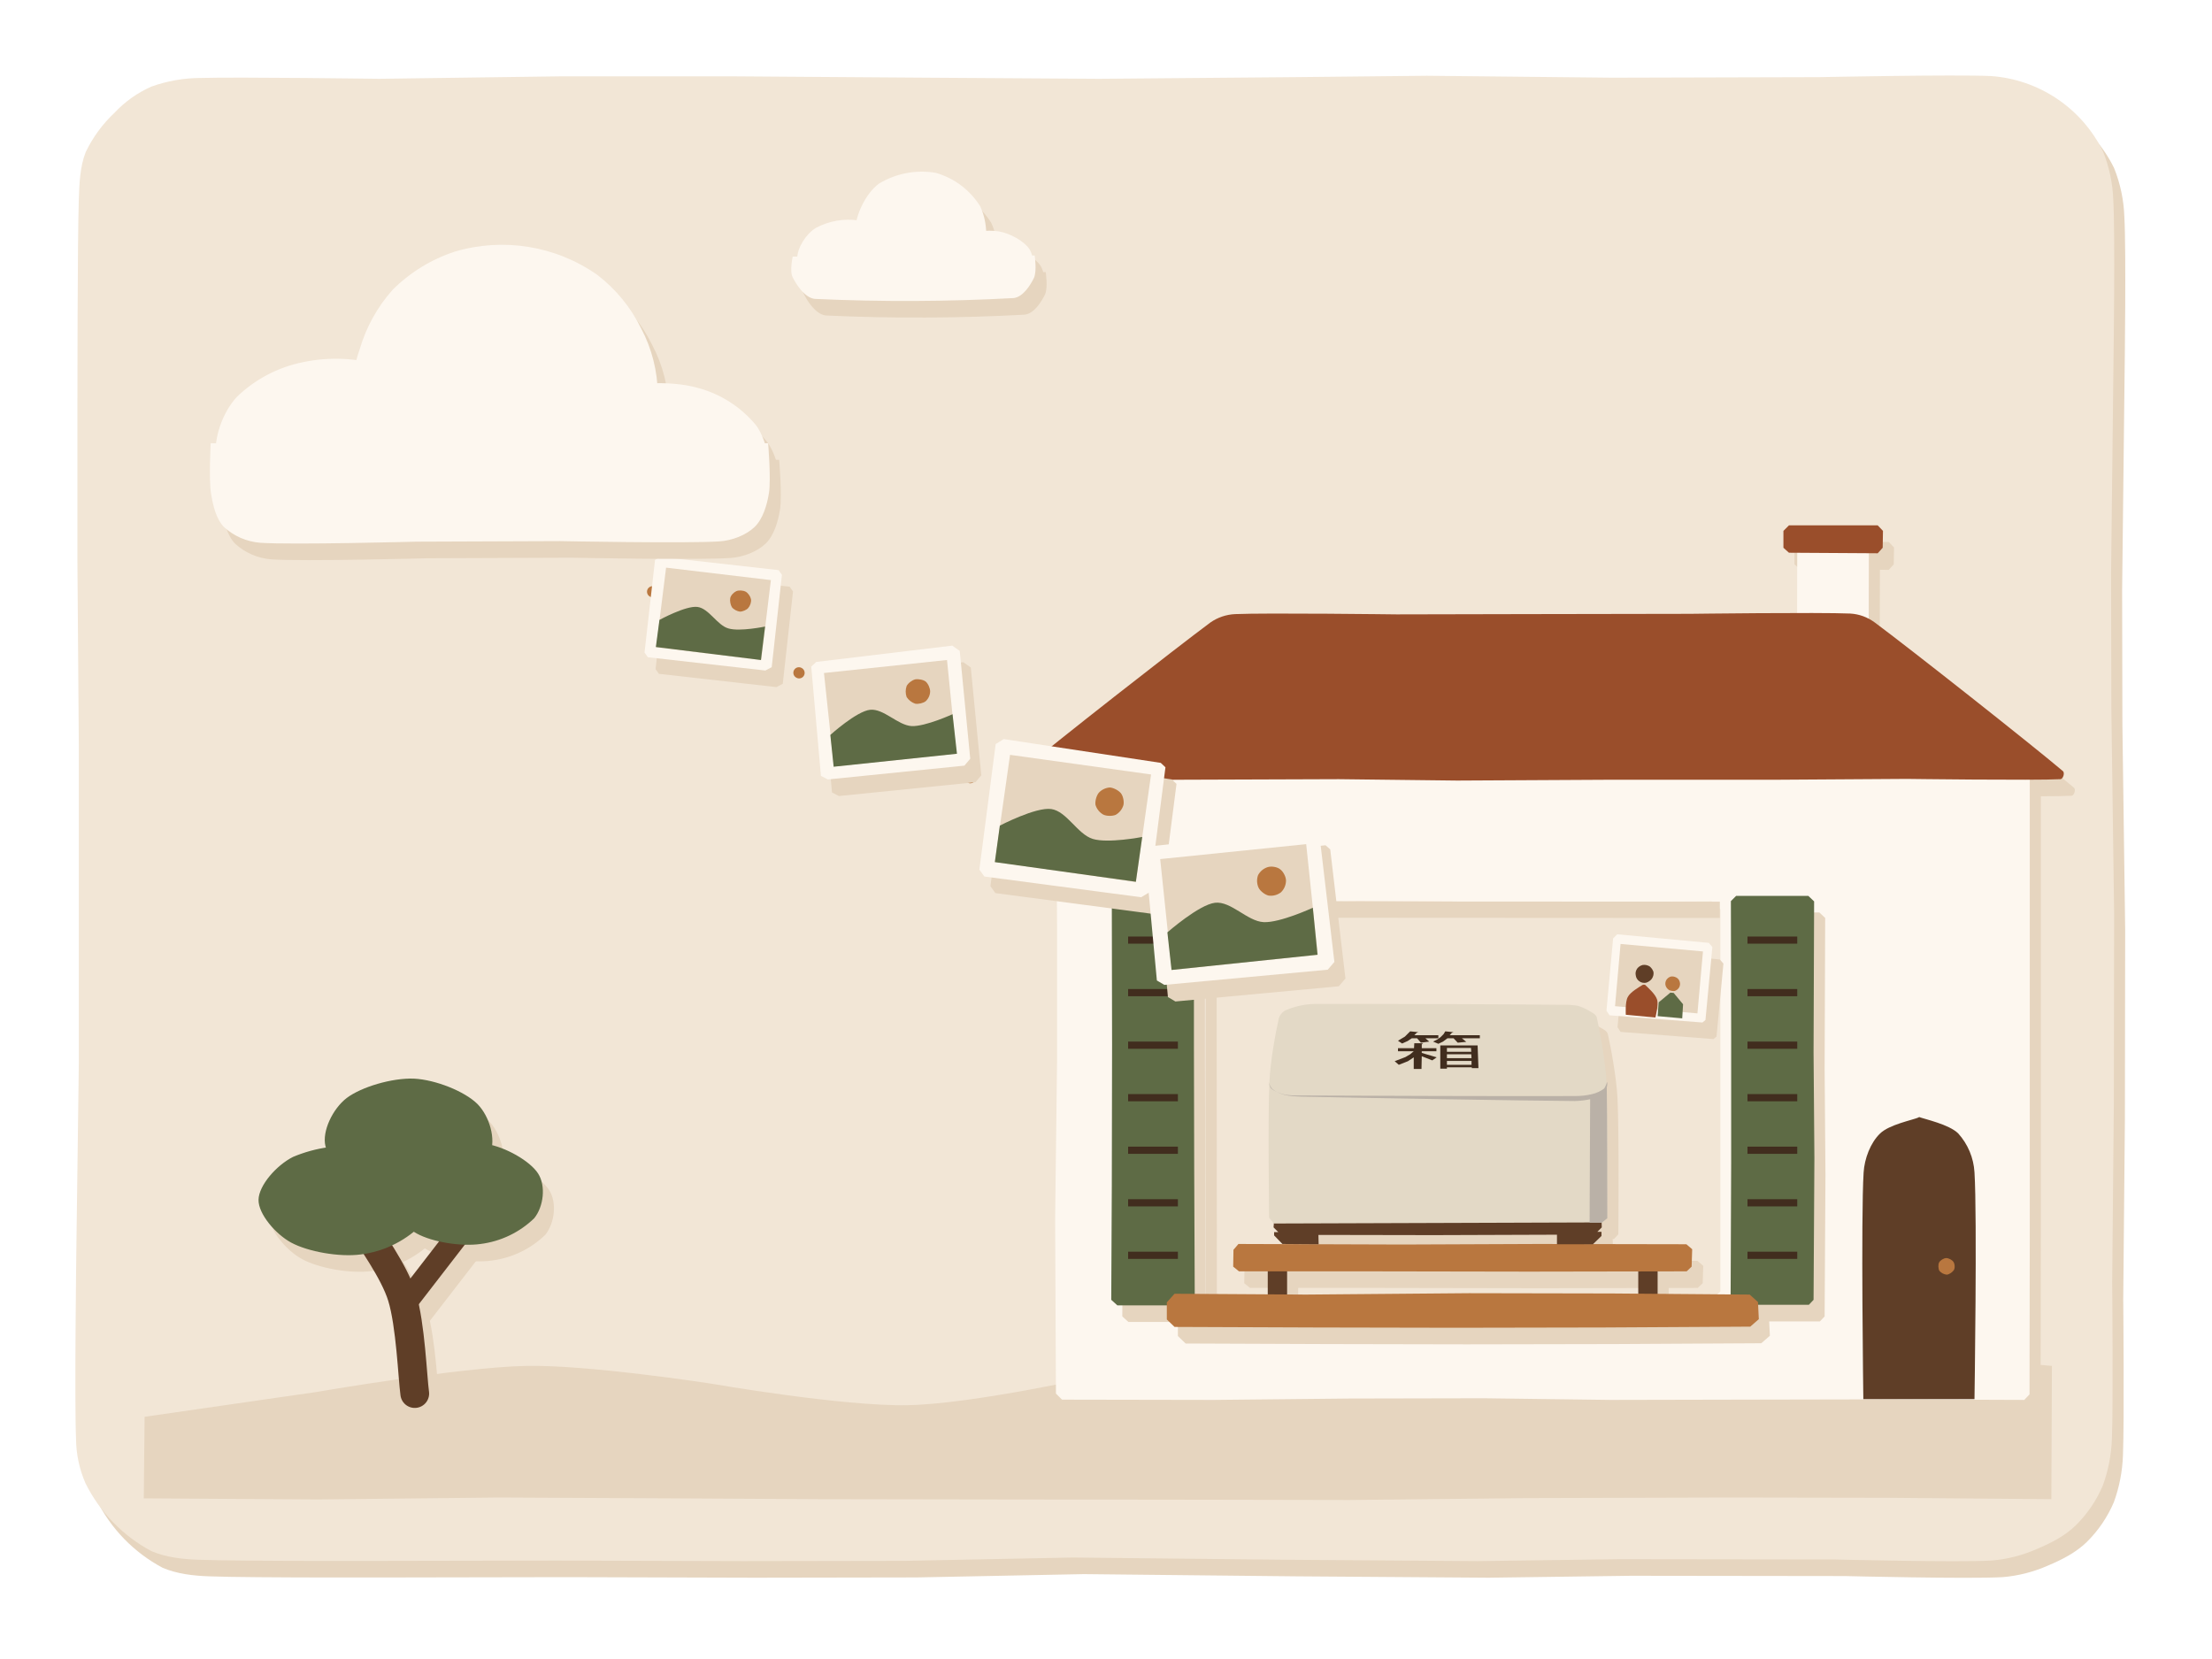
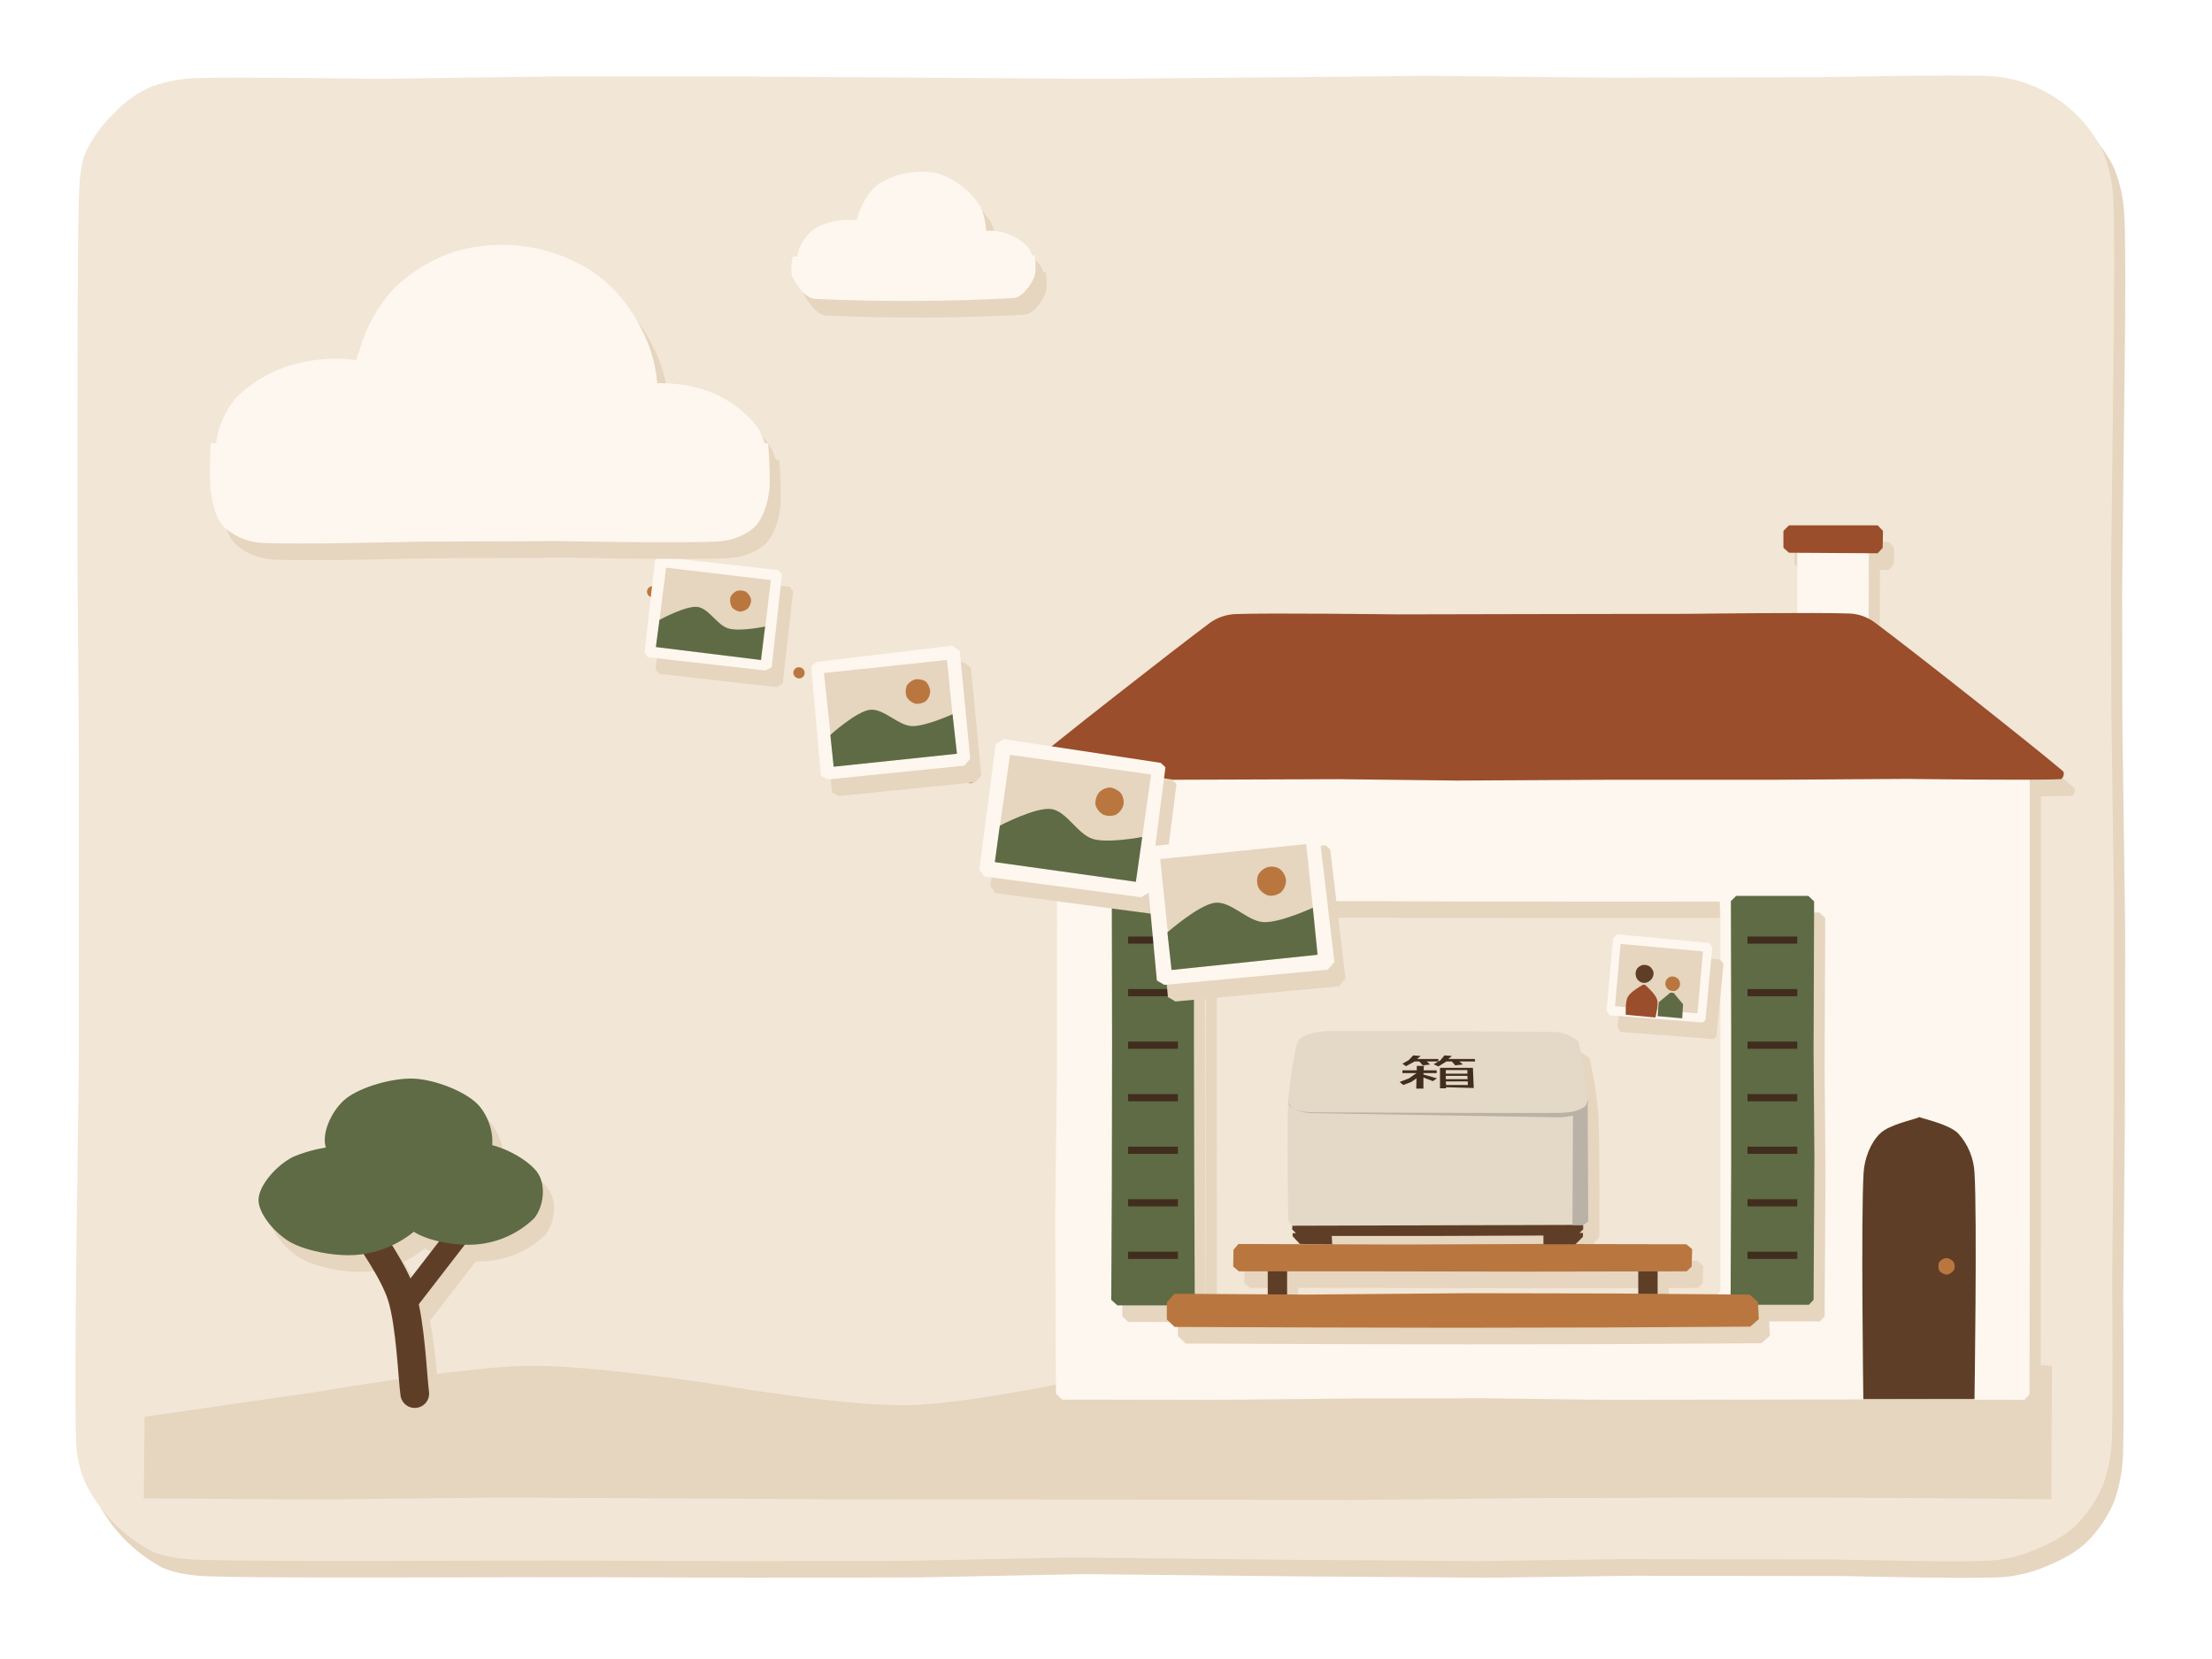
<svg xmlns="http://www.w3.org/2000/svg" viewBox="0 0 800 600">
  <defs>
    <path id="demenageur_svg-a" d="M28.5 72.2c.2-5.8.4-11.9 2.5-17.2a48 48 0 0 1 10.4-14.2 41 41 0 0 1 13.4-9.5 53 53 0 0 1 17.6-3.1c13.7-.4 64.7.3 64.7.3l66.2-.9h61l71.2.5 62.1.4 70.5-.6 48-.5 67.1.7 74.8-.2s49-1 62-.4a49 49 0 0 1 40.6 27.3 52 52 0 0 1 3.7 17.6c.7 12.3.1 56 .1 56l-.9 79 .1 49 1 73.9-.1 68.5-.6 65s.4 44.2-.1 56.5a55 55 0 0 1-3.3 17 45 45 0 0 1-9.8 14.4c-3.9 3.8-9 6.4-14 8.5a51 51 0 0 1-16.5 4.2c-12.2.7-57.1-.4-57.1-.4l-77.2-.1-51.5.7-70-.5-76.4-.8-60.5 1.2-58.7.1-67.6-.2-55.5.1s-58.9.2-74.1-.4c-5.7-.2-11.7-.9-16.8-3.1a56 56 0 0 1-23.9-24.6 41 41 0 0 1-3.4-16c-.6-13.9.1-67.4.1-67.4l.9-68.2V269.2l-.5-65.5v-59.1s0-57.5.5-72.4" />
    <path id="demenageur_svg-b" fill="none" stroke-linecap="round" stroke-linejoin="round" stroke-width="10.4" d="M150 504c-.8-5.8-1.5-24.9-4.6-35-2.8-9.2-11.6-21.1-14-25.3" />
    <path id="demenageur_svg-c" fill="none" stroke-linecap="round" stroke-linejoin="round" stroke-width="8.1" d="m146.5 471.5 19.7-25.5" />
    <path id="demenageur_svg-d" d="M106 418.4a51 51 0 0 1 26.1-3.6 36 36 0 0 1 20.4 11.4 16 16 0 0 1-.7 17.4 38 38 0 0 1-21.4 10.1c-7.7 1-19-1-25.1-4.3-5.7-3.1-11.9-10.4-11.8-15.5.1-5.2 6.5-12.5 12.5-15.5m88.6 6c2.9 4.5 2 12-1.4 16.2a34 34 0 0 1-19.4 9.3c-7.1 1-17.5-.7-23.1-3.8-5.3-2.9-10.8-9.8-10.6-14.6s6.6-11.3 12.1-14c5.9-3 16.5-5 23.6-3.8 7 1.1 15.9 6.2 18.8 10.7m-69.2-27.3c5.3-4 16.4-7.3 24.3-7 7.9.4 18.3 4.6 22.9 9.1 4.4 4.4 6.9 12.8 4.6 18.1-2.2 5.3-10.7 11.8-18 13.7s-19.1.7-26-2.1c-6.6-2.6-14.2-9.1-15.5-14.4s2.6-13.5 7.7-17.4" />
    <path id="demenageur_svg-e" d="m650 197.9 2-1.8 21.9-.2 2 2.2-.1 43.7-1.6 2.3-22.1-.2-2.2-1.8z" />
    <path id="demenageur_svg-f" d="m645 192 2-2h32.1l1.9 2-.1 6.1-1.8 2-32.1-.2-2-1.8z" />
    <path id="demenageur_svg-g" d="m381.9 276.2 2.2-2.1 47.1-.1h55.9l44.2-.1 54.8.4 43.3-.2h102.9l1.8 1.6v165.9l-.1 62.7-1.9 2-51.7-.2-50.6.1-47.3.1-45.9-.6-48.6.1-49.1.5-54.8-.1-2.2-2.2-.3-63 .7-57v-49.2z" />
    <path id="demenageur_svg-h" d="M371 281.8c-1.1-.1-2.2-2.4-1.3-3.2 11.1-9.4 55.3-44 68.1-53.5a17 17 0 0 1 8.9-3c11.2-.5 58.4.1 58.4.1l46.9-.1 59.1-.1s46.9-.6 58.1-.1q4.8.3 8.8 3.2c12.8 9.5 56.9 44.3 68.1 53.8.7.6.1 2.8-.9 2.9-9.4.5-55.6-.1-55.6-.1l-46.4.3h-60.3l-55.9.3-42.8-.5-57.5.2s-46.2.4-55.7-.2" />
    <path id="demenageur_svg-i" d="m402.1 325.9 1.9-2.1 26.1.4 1.7 1.6v51.8l.1 45.3.2 47.1-2 2.1h-26l-2.2-2 .2-41.2.1-51.2z" />
    <path id="demenageur_svg-j" d="m626 325.9 1.9-1.9H654l2.1 2-.2 54.5.3 38.3-.3 51.3-1.7 1.8h-26l-2.3-2 .2-49.3v-47.5z" />
    <path id="demenageur_svg-k" d="m583.4 339.4 1.5-1.5L618 341l1.3 1.5-2.5 26.4-1.1.9-33.6-2.6-1.1-1.7z" />
    <path id="demenageur_svg-n" fill="none" stroke-linecap="butt" stroke-linejoin="round" stroke-width="7" d="M462 458v12m134-12v12" />
    <path id="demenageur_svg-o" d="m446.1 452 1.8-2.1 59.4.2 49.2-.2 53.4.1 2.1 1.8-.2 6.3-1.8 1.7-56.9.1-57.7-.1h-47.3l-2.1-1.7z" />
-     <path id="demenageur_svg-l" d="M460.8 445.6h16l.1 4.4-13.1-.1-3-3.1zm102.3-.1h16.1v1.5l-3.1 3h-13zm-102.2-5.4 52.9.1 65.4-.1.1 3.8-2.6 2.6-58.2.2-55.2-.1-2.7-2.7z" />
-     <path id="demenageur_svg-m" d="M459 440.4s-.5-37 .1-49c.3-7.7 2.4-18.7 3.4-23.1q.5-1.7 2.2-2.8a28 28 0 0 1 10.4-2.4c16-.1 74.1.1 90.1.3q3-.1 5.6.4 2.4.8 4.3 2c.9.5 2.1 1.1 2.4 2.2 1 4.3 3.1 15.5 3.5 23.3.6 12.1.3 49.1.3 49.1l-1.6 1.7-119 .4z" />
+     <path id="demenageur_svg-l" d="M467.5 446h14.1l.2 4-11.7-.1-2.6-2.8zm90.7-.1h14.3v1.4l-2.7 2.7h-11.6zm-90.6-4.9h104.9l.1 3.6-2.3 2.2-51.6.2h-49l-2.4-2.4z" />
+     <path id="demenageur_svg-m" d="M465.9 441.4s-.5-32.7 0-43.3a148 148 0 0 1 3.1-20.5q.5-1.6 2-2.5c1-.7 2.6-1.1 4-1.5q2.4-.6 5.2-.7c14.2-.1 65.7.1 79.9.3q2.7-.1 5 .4a14 14 0 0 1 3.7 1.7c.9.5 2 1 2.2 2 .9 3.7 2.7 13.7 3.1 20.6.5 10.7.3 43.5.3 43.5l-1.5 1.6-105.5.3z" />
    <path id="demenageur_svg-p" d="m422 471 2.8-3.1 47.5.3 59-.5 51.8.1 49.7.4 3 2.7.3 6.2-3.1 2.7-53 .3-53.6.1-50.5-.1-51.1-.2-2.8-2.7z" />
    <path id="demenageur_svg-q" d="M295.1 82.4a25 25 0 0 1 15.2-2.7c4.6.9 10.3 4.4 12.4 7.8s1.9 9.3-.2 12.6c-2.2 3.4-8 6.9-12.7 7.7s-11.8-.7-15.4-3.1a15 15 0 0 1-6.1-11.3c.1-3.8 3.1-8.7 6.8-11m43.3-19.9a28 28 0 0 1 16.1 12.1 24 24 0 0 1 .3 19.3 28 28 0 0 1-16.8 11.4 30 30 0 0 1-20.5-3.9 25 25 0 0 1-8.3-17.6c.1-5.8 3.8-13.8 8.7-17.4a30 30 0 0 1 20.5-3.9m33.9 38.3a19 19 0 0 1-10.7 7.1c-4.1.8-10.6-.4-14-2.5-3.3-2-6.5-6.5-6.5-9.8s3-7.9 6.4-9.9c3.3-2 9.6-2.7 13.8-2 4.1.7 9.2 3.6 11 6.4s1.8 7.7 0 10.7m-85.6-8 87.5-.4s.9 5.7-.3 8.2c-1.3 2.6-3.9 6.8-7.3 7.2a718 718 0 0 1-71.9.3c-3.7-.4-6.7-5.2-8-7.8-1.2-2.2 0-7.5 0-7.5" />
    <path id="demenageur_svg-r" d="m236.9 202.5 2-1.1 42.7 4.8 1.2 1.7-3.7 33.4-2.3 1.2-42.5-4.8-1.2-1.7z" />
    <path id="demenageur_svg-s" d="M158.5 148.5a29 29 0 0 1 2.4 22.5 37 37 0 0 1-16.1 18.7 55 55 0 0 1-27.7 5.8 52 52 0 0 1-25.9-9.4 34 34 0 0 1-13.1-20.3c-.9-7 2.2-16.4 7.5-22.2a48 48 0 0 1 23.9-12.6 58 58 0 0 1 28.7 1.2 42 42 0 0 1 20.3 16.3m73.4-29.7a52 52 0 0 1 6 23.6 50 50 0 0 1-25.2 41.5 58 58 0 0 1-25.4 7.6c-8.5.5-17.7-2-25.7-5s-16.9-7.1-22.5-13.1a47 47 0 0 1-9.1-46.8 56 56 0 0 1 12-21.8A57 57 0 0 1 164.5 91a60 60 0 0 1 51.5 8.4 55 55 0 0 1 15.9 19.4m-2.9 75.7c-8.4-2-18-8-22.2-14.1-4.3-6-6-15.7-3.3-22.3 2.6-6.5 11.2-14 19.3-17.1 8-3 20.4-3.1 28.9-.9a41 41 0 0 1 21.9 13.9c4.1 6 5.8 15.6 3 22-2.7 6.3-11.5 13.1-19.3 16.2-8 3-19.9 4.2-28.3 2.3M76.2 160.3l44.3.5h62.7l39.5-.4 55.1-.1s1.1 12.9.3 18c-.7 4.4-2.2 9.4-5.2 12.3s-8.1 4.9-12.7 5.2c-11.7.8-57.6-.1-57.6-.1l-52 .2s-44.9 1.2-56.5.4a22 22 0 0 1-13-5.6c-3-3-4.1-8-4.8-12.4-.8-5.1-.1-18-.1-18" />
    <path id="demenageur_svg-t" d="m293.4 241.1 1.8-1.7 49.2-5.9 2.7 1.9 3.8 39-2.1 2.5-49.4 5-2.5-1.3z" />
    <path id="demenageur_svg-u" d="m360.1 269.1 2.9-1.8 56.8 8.6 1.7 1.6-5.8 45.2-3 1.8L356 317l-1.8-2.5z" />
    <path id="demenageur_svg-v" d="m414.1 308.6 1.7-2.5 59.6-6.4 1.7 1.5 5.5 46.7-2.4 2.8-59.1 5.5-2.7-1.6z" />
  </defs>
  <use fill="#e6d5bf" href="#demenageur_svg-a" transform="translate(4 6)" />
  <use fill="#f2e6d6" href="#demenageur_svg-a" />
  <path fill="#e6d5bf" d="m52 541.9.3-29.5 61.7-8.9s52.2-9 76.1-9.5c22.4-.5 67 6.4 67 6.4s47.7 8.3 71.2 7.8c23.5-.4 69.8-10.8 69.8-10.8s46.1-7.3 67.9-9.4c20.8-1.9 62.7-2.8 62.7-2.8s50.6-3.9 75.7-3.3c25 .5 74.8 6.5 74.8 6.5l62.9 5.6-.2 48.2-59.1-.5-57.1-.1-71.8.2-66 .7-51.1-.1-79.2-.1-61.2-.1-53.7-.3-62.4-.3-65.3.7z" />
  <g fill="#e6d5bf" transform="translate(4 6)">
    <use stroke="#e6d5bf" href="#demenageur_svg-b" />
    <use stroke="#e6d5bf" href="#demenageur_svg-c" />
    <use href="#demenageur_svg-d" />
  </g>
  <use stroke="#5f3e27" href="#demenageur_svg-b" />
  <use stroke="#5f3e27" href="#demenageur_svg-c" />
  <use fill="#5e6b45" href="#demenageur_svg-d" />
  <g fill="#e6d5bf" transform="translate(4 6)">
    <use href="#demenageur_svg-e" />
    <use href="#demenageur_svg-f" />
    <use href="#demenageur_svg-g" />
    <use href="#demenageur_svg-h" />
  </g>
  <use fill="#fdf7ef" href="#demenageur_svg-e" />
  <use fill="#9a4e2b" href="#demenageur_svg-f" />
  <use fill="#fdf7ef" href="#demenageur_svg-g" />
  <use fill="#9a4e2b" href="#demenageur_svg-h" />
  <path fill="#5f3e27" d="M674 424.1c.3-5.1 2.5-10.8 5.9-14.1 3.3-3.3 11.8-4.9 14.1-5.9.1-.1-.3-.3-.2-.2 2.4.9 11 2.7 14.4 6a23 23 0 0 1 5.9 14.1c1 16 0 82 0 82h-40.2s-.9-65.9.1-81.9" />
  <path fill="#b9773f" d="M701.3 456.6c.4-.8 1.7-1.6 2.6-1.6s2.2.7 2.6 1.4c.5.7.6 2.3.1 3s-1.6 1.5-2.5 1.6a4 4 0 0 1-2.7-1.4c-.4-.7-.5-2.3-.1-3" />
  <use fill="#e6d5bf" href="#demenageur_svg-i" transform="translate(4 6)" />
  <use fill="#5e6b45" href="#demenageur_svg-i" />
  <path fill="none" stroke="#412d1e" stroke-linejoin="round" stroke-width="2.6" d="M408 340h18m-18 19h18m-18 19h18m-18 19h18m-18 19h18m-18 19h18m-18 19h18" />
  <use fill="#e6d5bf" href="#demenageur_svg-j" transform="translate(4 6)" />
  <use fill="#5e6b45" href="#demenageur_svg-j" />
  <path fill="none" stroke="#412d1e" stroke-linejoin="round" stroke-width="2.6" d="M632 340h18m-18 19h18m-18 19h18m-18 19h18m-18 19h18m-18 19h18m-18 19h18" />
  <path fill="#f2e6d6" d="m436.1 328.9 2.8-2.7 53.1-.4 65 .5 62.1-.3 3.1 2.9v138.2l-3.1 2.8-51.1.3-72.7-.4-56.5.3-2.8-3.2-.1-66.6z" />
  <path fill="#e6d5bf" d="m436 326 186 .1v5.9l-182-.1.1 138.2-4.1-.2z" />
  <use fill="#e6d5bf" href="#demenageur_svg-k" transform="translate(4 6)" />
  <use fill="#fdf7ef" href="#demenageur_svg-k" />
  <path fill="#e6d5bf" d="m586.1 341.4 29.8 2.7-2 22.4-29.8-2.6z" />
  <path fill="#9a4e2b" d="M588.7 360.6c.9-1.8 4.1-3.6 5.2-4.3q.5-.3 1.1-.1c.9.9 3.7 3.3 4.3 5.3.6 1.9-.6 6.5-.6 6.5l-10.7-1s-.3-4.6.7-6.4" />
  <path fill="#5f3e27" d="M595.4 355.4c-.8.2-1.9 0-2.5-.5a3 3 0 0 1-1.3-2.1q-.3-1.3.5-2.5.8-1 2-1.3 1.3-.2 2.5.5 1 .8 1.4 2 .2 1.3-.6 2.5-.8 1-2 1.4" />
  <path fill="#5e6b45" d="m599.9 362.5 4.2-3.5 1.2.1 3.4 4.1-.3 5.1-8.9-.8z" />
  <path fill="#b9773f" d="M605.7 358.4q-1 .1-2-.3a3 3 0 0 1-1.3-1.6q-.3-1 .2-2a3 3 0 0 1 1.6-1.3q1-.2 2 .3t1.3 1.6q.3 1-.2 2a3 3 0 0 1-1.6 1.3" />
  <g fill="#e6d5bf" transform="translate(4 6)">
    <use href="#demenageur_svg-l" />
    <use href="#demenageur_svg-m" />
  </g>
  <g fill="#e6d5bf" transform="translate(4 6)">
    <use stroke="#e6d5bf" href="#demenageur_svg-n" />
    <use href="#demenageur_svg-o" />
  </g>
  <use stroke="#5f3e27" href="#demenageur_svg-n" />
  <use fill="#b9773f" href="#demenageur_svg-o" />
  <use fill="#5f3e27" href="#demenageur_svg-l" />
  <use fill="#e3d9c6" href="#demenageur_svg-m" />
-   <path fill="#bab1a7" d="m575.1 396.9.5-.2c.8-.4 3.5-1.2 4.5-1.9.6-.5.9-3.2 1-2.4.2 7.7.2 48.2.2 48.2l-2 1.6h-4.4zm-116.3-5.6s.4 2 1.2 2.6c.9.7 2.8 1.5 4.3 1.9 1.7.4 4 .4 6 .4 17.6.1 81.8.3 99.4.2q3.3 0 6.1-.7c1.5-.3 3.3-1.2 4.2-1.9.7-.6 1.1-2.3 1.2-2.4.2-.1.1 1.3-.1 1.9q-.3 1.3-1.3 2.2c-.8.7-2.6 1.5-4 1.9a30 30 0 0 1-6.3.8c-17.6-.1-81.4-1.2-99-1.6-2.1-.1-4.5-.2-6.2-.7-1.5-.4-3.3-1.3-4.2-2.1a7 7 0 0 1-1.3-2.5" />
-   <path fill="#412d1e" d="m505.6 376.4 1.5 1 2-.9 1.5-1h1.9l1.4 1.6 3-.4-1.4-1.2h4.7v-1.1h-8.7l.9-.9.6-.2-3-.3-1.9 1.9Zm17.1-3.4-.6 1-1 1-1.2.9-1.6.8 1.9.8 1.7-.8 1.6-1.2h2.2l1.5 1.6 3.1-.3-1.6-1.3h6.5v-1.1h-10.9l.8-.9.6-.2Zm-11.3 6.1h-5.8v1.1h5.7l-1.3 1.1-1.7 1-3.9 1.5 1.5 1.3 3.3-1.3 2.1-1.4v4.2h2.8l.1-4.6 3.8 1.5 1.6-1.1-5.4-1.6v-.6h5.3v-1.1h-5.3v-1.4l.5-.3-.9-.1h-2.3Zm9.5 7.4h2.4v-.5h9v.3h2.4l-.3-8.2h-13.5ZM532 379l.1 1.4h-8.8V379Zm.1 2.3.1 1.4h-8.9v-1.4Zm.1 2.4v1.4h-8.9v-1.4Z" />
+   <path fill="#bab1a7" d="m568.9 402.9.4-.2c.8-.3 3.2-1 4-1.7.6-.4.8-2.8.9-2.1l.2 42.8-1.8 1.4h-3.9zm-103.2-5s.4 1.8 1 2.3c.9.7 2.5 1.4 3.9 1.7q2.4.4 5.3.4c15.6.1 72.6.3 88.2.2 1.8 0 3.9-.3 5.4-.6 1.3-.4 2.9-1.1 3.7-1.7.6-.6 1-2.1 1.1-2.2s.1 1.2-.1 1.7q-.2 1-1.1 2c-.8.6-2.3 1.3-3.6 1.6-1.5.4-3.7.8-5.6.8l-87.8-1.5c-1.8 0-4-.1-5.5-.6a9 9 0 0 1-3.7-1.8c-.7-.6-1.2-2.3-1.2-2.3" />
+   <path fill="#412d1e" d="m507.2 384.7 1.3.9 3.1-1.7h1.7l1.3 1.4 2.6-.3-1.2-1.1h4.2v-.9h-7.7l1.3-1.1-2.7-.2-1.6 1.7Zm15.2-3-1.5 1.8-2.4 1.4 1.7.8 2.9-1.8h2l1.2 1.4 2.8-.3-1.3-1.1h5.7l-.1-.9h-9.6l1.3-1.1Zm-10 5.4h-5.2v1h5.1l-2.7 1.9-3.4 1.3 1.3 1.1 2.9-1.1 1.9-1.3-.1 3.7h2.6v-4l3.4 1.3 1.5-1-4.9-1.4v-.5h4.8v-1h-4.7v-1.3l.4-.2-.8-.1h-2.1Zm8.4 6.5h2.2l-.1-.4 10.1.3-.3-7.3h-11.9Zm9.9-6.6v1.3h-7.8V387Zm0 2.1.1 1.2h-7.9v-1.2Zm.1 2 .1 1.3H523l-.1-1.3Z" />
  <use fill="#e6d5bf" href="#demenageur_svg-p" transform="translate(4 6)" />
  <use fill="#b9773f" href="#demenageur_svg-p" />
  <use fill="#e6d5bf" href="#demenageur_svg-q" transform="translate(4 6)" />
  <use fill="#fdf7ef" href="#demenageur_svg-q" />
  <path fill="none" stroke="#b9773f" stroke-dasharray="0.1 12" stroke-linecap="round" stroke-linejoin="round" stroke-width="4" d="M236 214c10.7 6 43.2 23.4 64.3 35.9 21.3 12.6 43.9 27.1 63.8 39.8 18.8 11.9 46.6 30.3 55.9 36.3" />
  <use fill="#e6d5bf" href="#demenageur_svg-r" transform="translate(4 6)" />
  <use fill="#fdf7ef" href="#demenageur_svg-r" />
  <path fill="#e6d5bf" d="m240.9 205.3 37.9 4.5-3.5 28.9-38-4.6z" />
  <path fill="#5e6b45" d="m237.2 234 1.3-9.8s9.5-5.2 13.7-4.7 7.2 6.7 11.3 7.8c4.1 1.2 13.2-.7 13.2-.7l-1.5 12.1z" />
  <path fill="#b9773f" d="M267.6 221.2c-1-.1-2.3-.8-2.9-1.6-.5-.8-.8-2.3-.6-3.3s1.3-2.1 2.2-2.5 2.5-.3 3.4.2 1.7 1.7 1.9 2.7-.3 2.4-1 3.2c-.6.7-2 1.3-3 1.3" />
  <use fill="#e6d5bf" href="#demenageur_svg-s" transform="translate(4 6)" />
  <use fill="#fdf7ef" href="#demenageur_svg-s" />
  <use fill="#e6d5bf" href="#demenageur_svg-t" transform="translate(4 6)" />
  <use fill="#fdf7ef" href="#demenageur_svg-t" />
  <path fill="#e6d5bf" d="m298 243.4 44.5-4.7 3.4 33.9-44.3 4.6z" />
  <path fill="#5e6b45" d="m301.5 277.3-1.2-11.5s9.5-8.6 14.4-9.1 10 5.6 15 5.9c5 .2 14.8-4.3 14.8-4.3l1.6 14.3z" />
  <path fill="#b9773f" d="M334.8 246.5c.9.8 1.6 2.4 1.6 3.6a5 5 0 0 1-1.6 3.5c-.9.7-2.6 1.1-3.8.9a6 6 0 0 1-3.1-2.4 6 6 0 0 1 0-4c.5-1 1.9-2.1 3.1-2.4 1.1-.2 2.9.1 3.8.8" />
  <use fill="#e6d5bf" href="#demenageur_svg-u" transform="translate(4 6)" />
  <use fill="#fdf7ef" href="#demenageur_svg-u" />
  <path fill="#e6d5bf" d="m365.3 273 51 7.1-5.5 38.9-51-7.3z" />
  <path fill="#5e6b45" d="m359.8 311.8 1.8-13.2s13-6.8 18.6-6 9.5 9.1 15 10.8 17.9-.7 17.9-.7l-2.3 16.2z" />
  <path fill="#b9773f" d="M396.2 291.1c-.2-1.3.3-3.3 1.2-4.4a6 6 0 0 1 4-1.9c1.3.1 3.1 1 4 2.1.8 1 1.2 3 .9 4.3a6 6 0 0 1-2.8 3.5c-1.2.5-3.3.5-4.5-.1a6 6 0 0 1-2.8-3.5" />
  <use fill="#e6d5bf" href="#demenageur_svg-v" transform="translate(4 6)" />
  <use fill="#fdf7ef" href="#demenageur_svg-v" />
  <path fill="#e6d5bf" d="m419.6 310.7 52.8-5.4 4.2 40-52.8 5.5z" />
  <path fill="#5e6b45" d="m423.7 350.8-1.5-13.6s11.4-10 17.2-10.7 11.7 6.7 17.6 7 17.8-5.2 17.8-5.2l1.7 17z" />
  <path fill="#b9773f" d="M463 314.4c1.1.8 2.1 2.7 2.1 4.1a6 6 0 0 1-1.8 4.2 6 6 0 0 1-4.5 1.2c-1.3-.3-3-1.6-3.6-2.8a6 6 0 0 1-.2-4.6 6 6 0 0 1 3.5-2.9c1.3-.4 3.4-.1 4.5.8" />
</svg>
